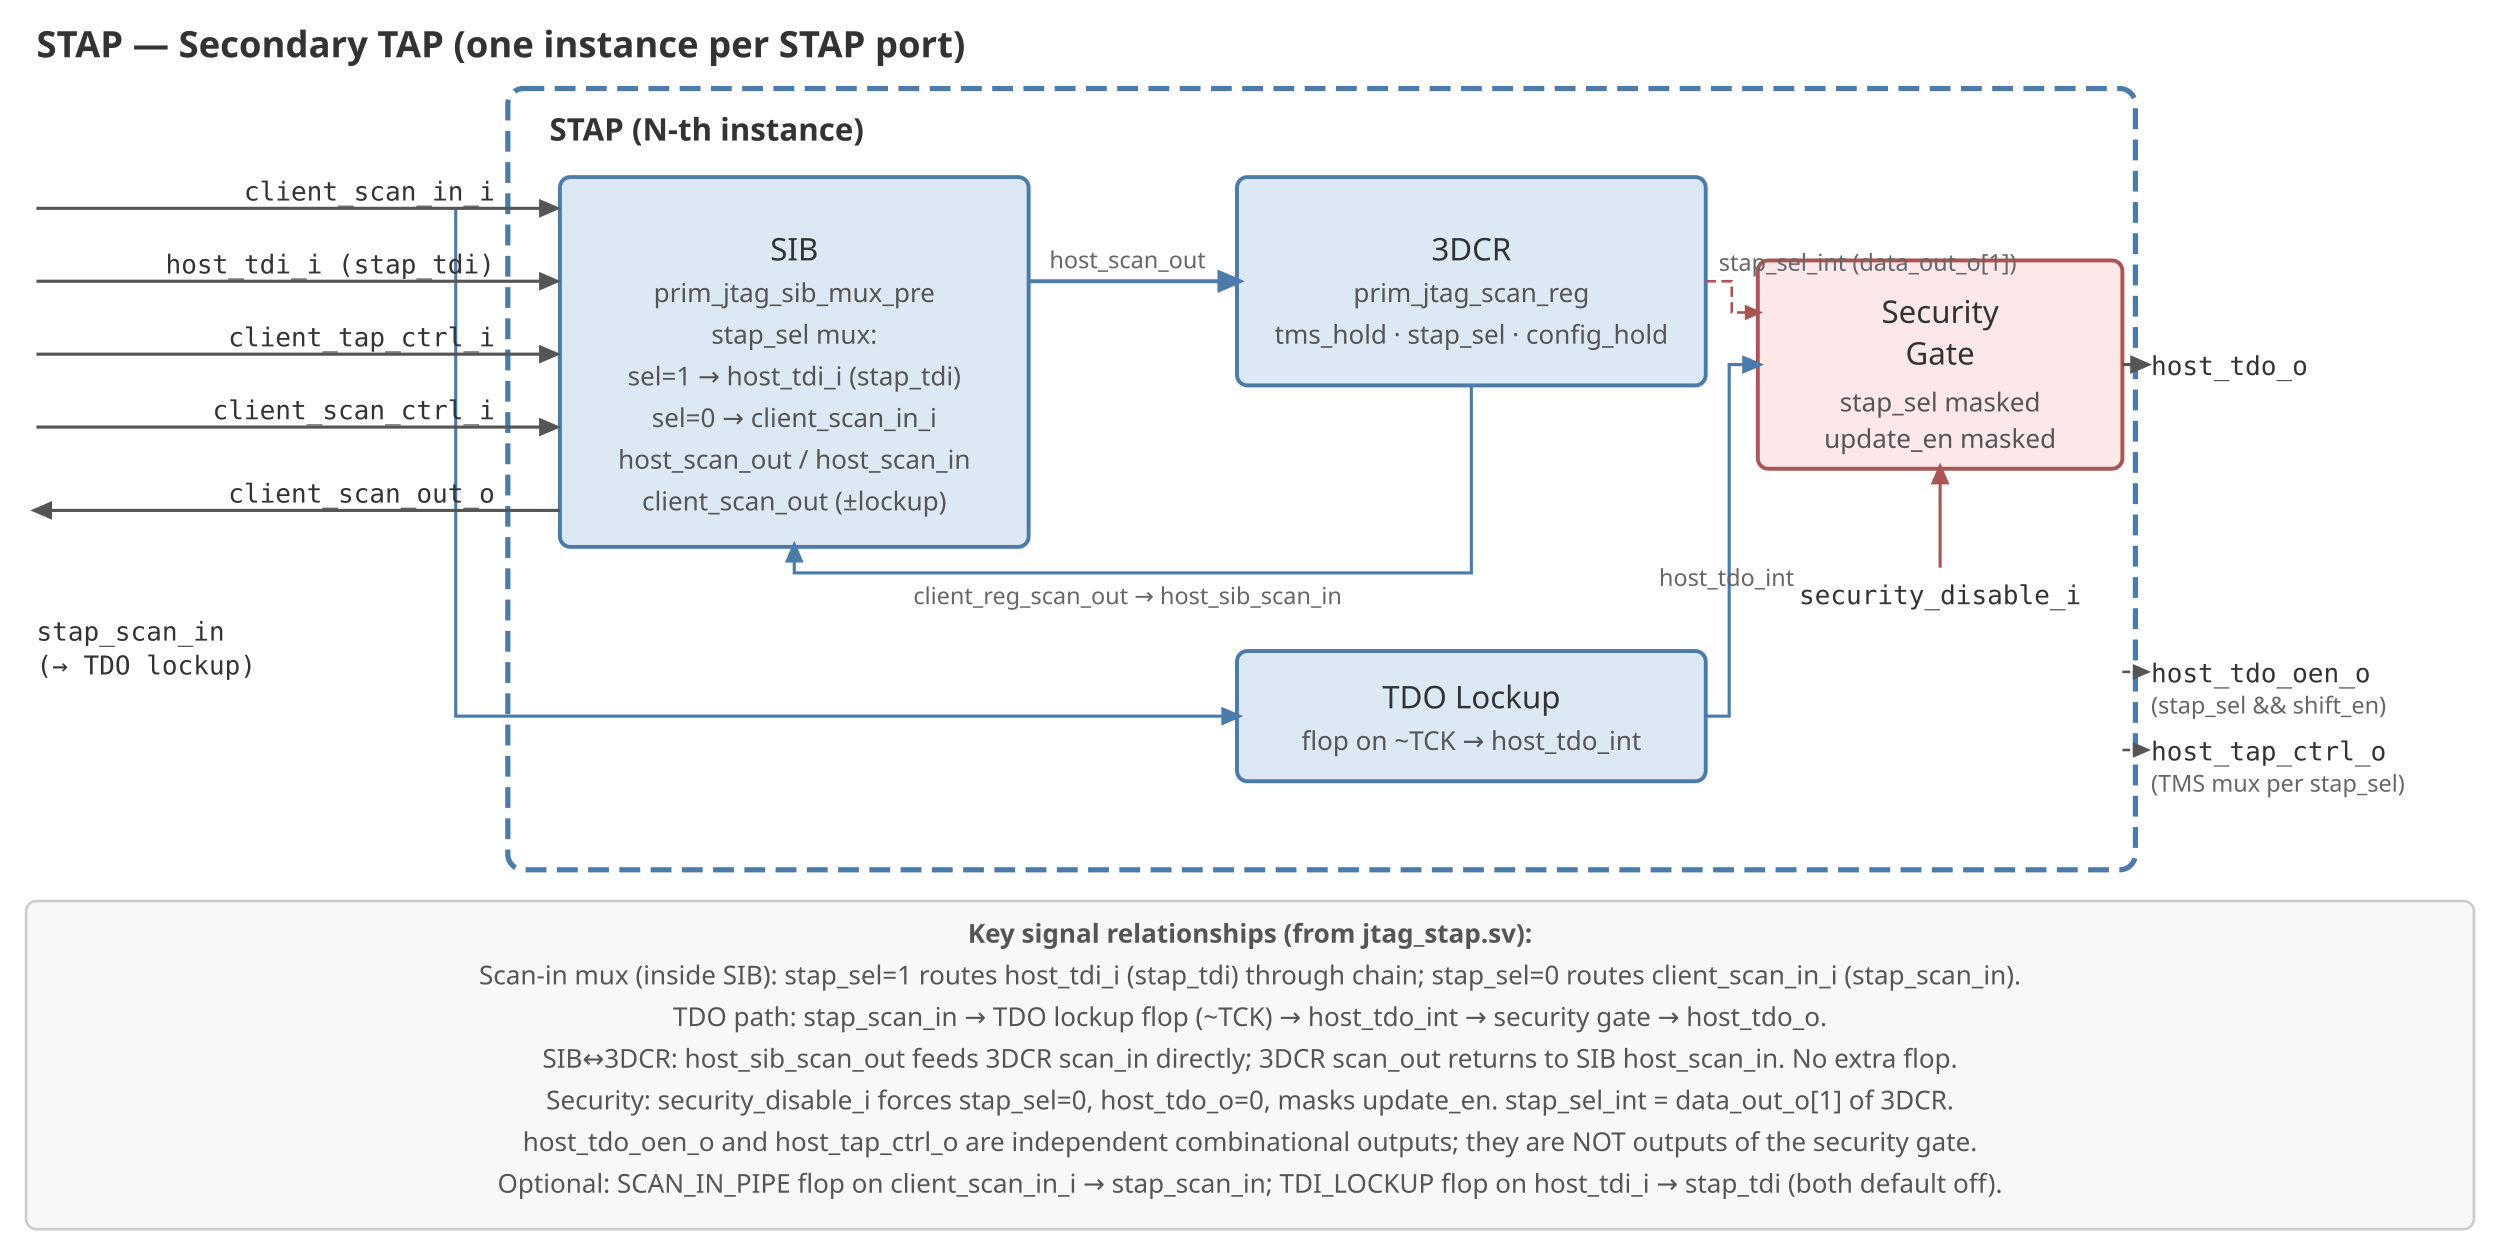
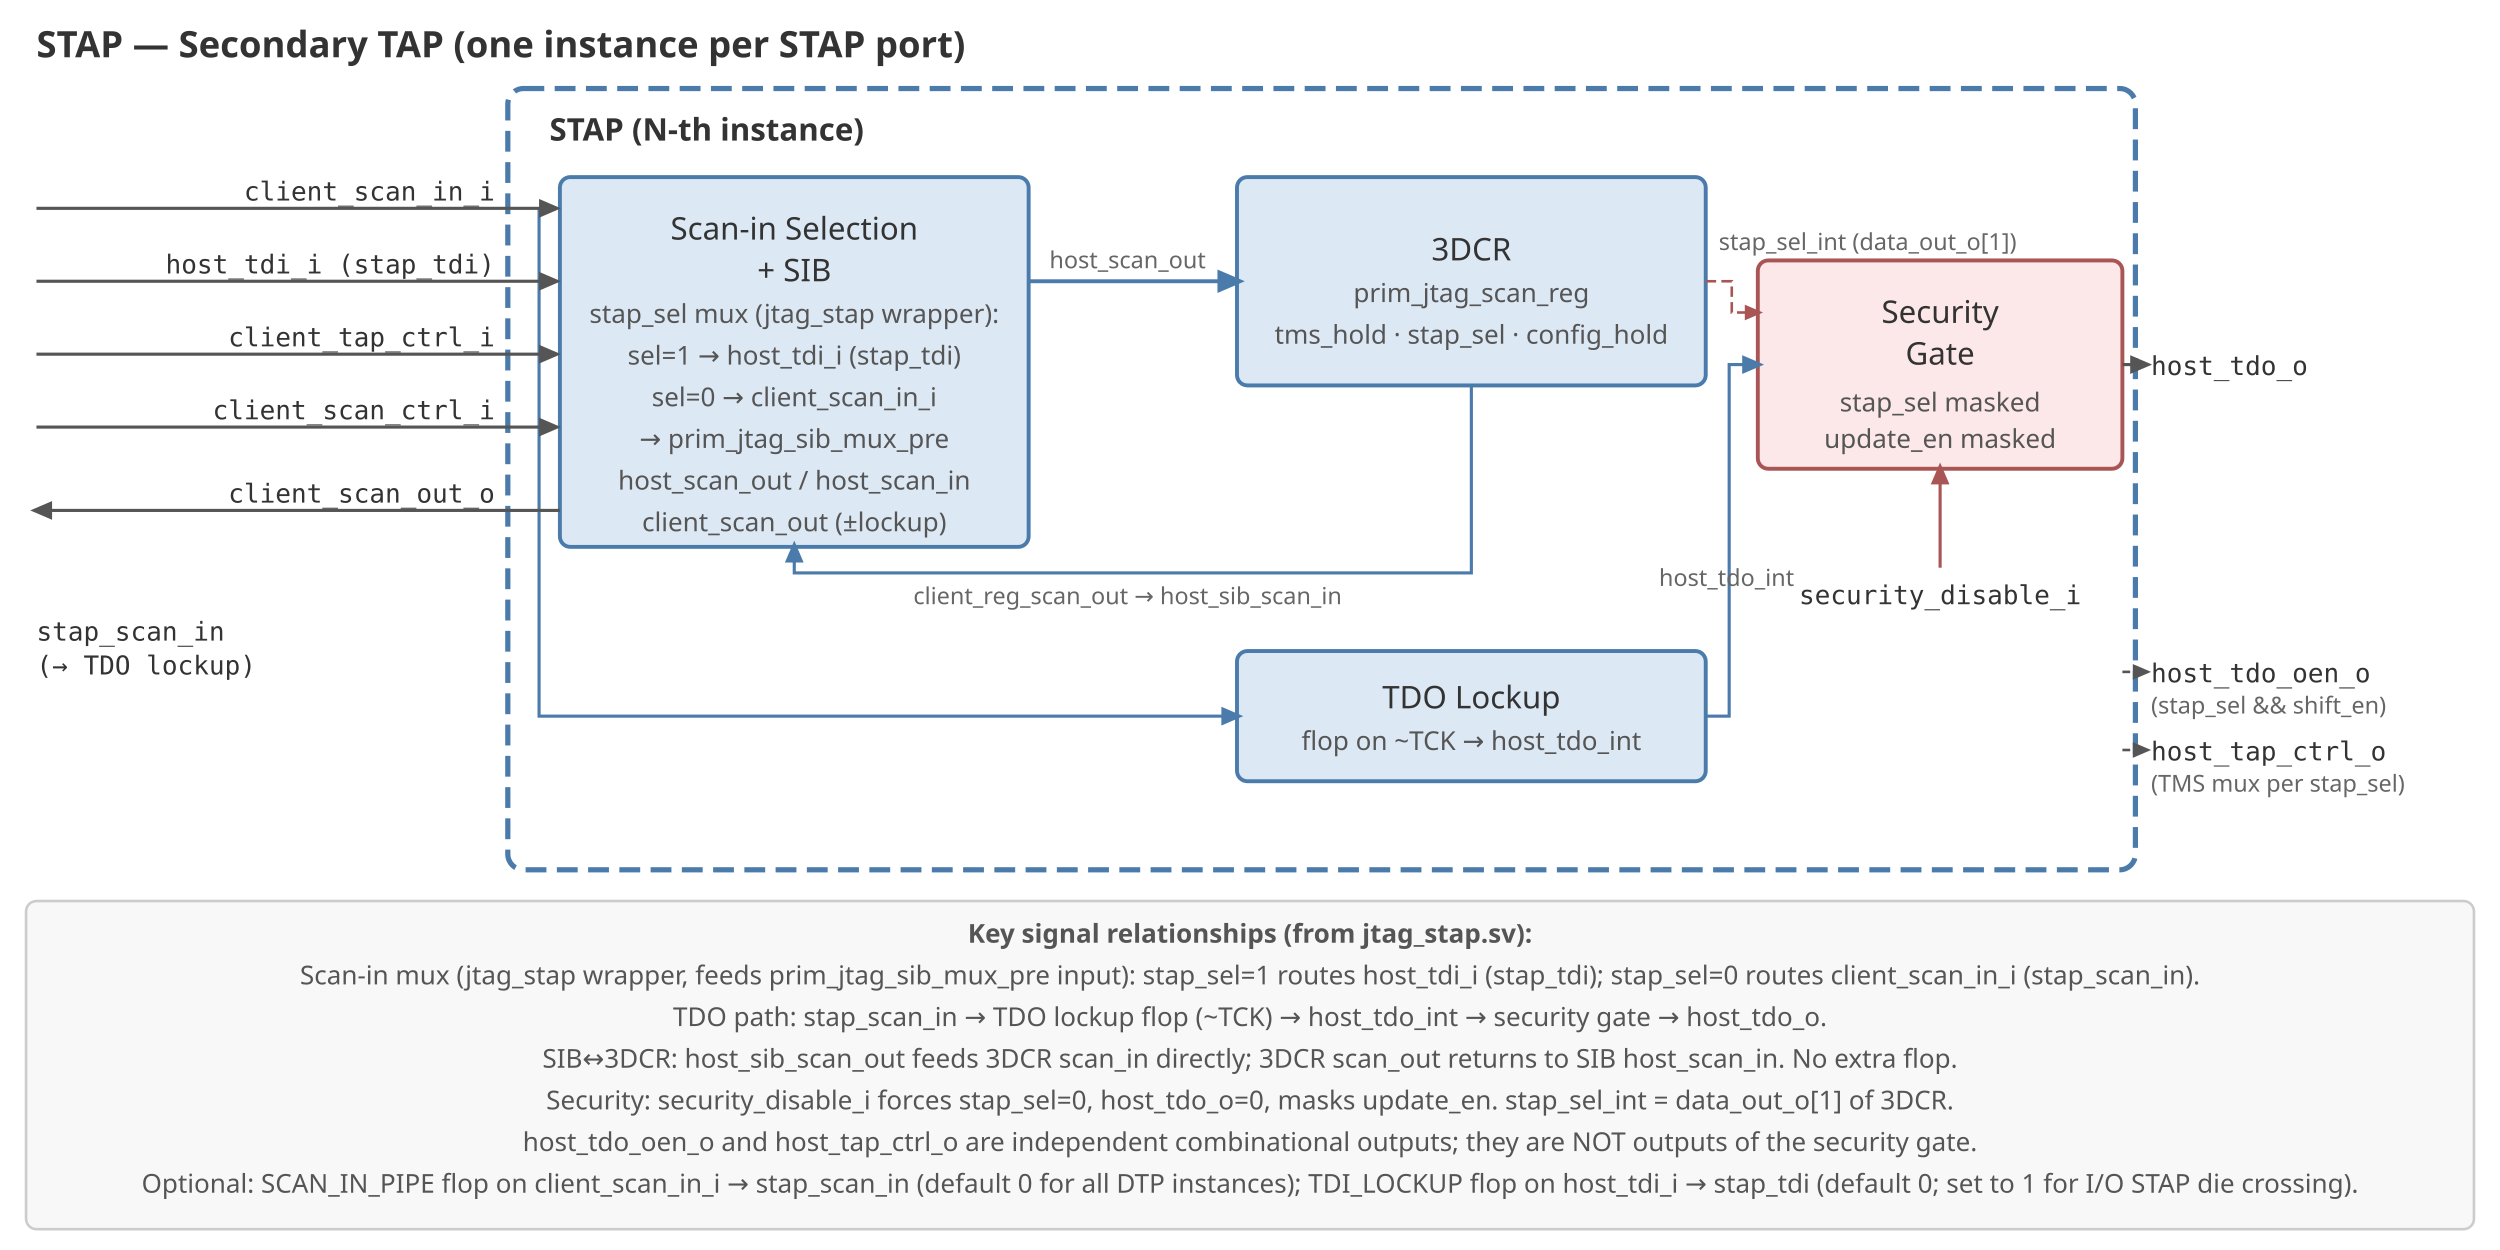
<svg xmlns="http://www.w3.org/2000/svg" version="1.1" width="960" height="480" viewBox="0 0 960 480">
  <defs>
    <style>
      text { font-family: sans-serif; fill: #333333; }
      .title  { font-size: 14px; font-weight: bold; }
      .label  { font-size: 12px; }
      .small  { font-size: 10px; fill: #555555; }
      .port   { font-size: 10px; font-family: monospace; fill: #333333; }
      .note   { font-size: 9px; fill: #666666; }
    </style>
    <marker id="arr" markerWidth="7" markerHeight="7" refX="5" refY="3" orient="auto">
      <path d="M0,0 L0,6 L7,3 z" fill="#4a7baa" />
    </marker>
    <marker id="arr-g" markerWidth="7" markerHeight="7" refX="5" refY="3" orient="auto">
      <path d="M0,0 L0,6 L7,3 z" fill="#555555" />
    </marker>
    <marker id="arr-r" markerWidth="7" markerHeight="7" refX="5" refY="3" orient="auto">
      <path d="M0,0 L0,6 L7,3 z" fill="#aa5555" />
    </marker>
  </defs>
  <text x="14" y="22" class="title">STAP — Secondary TAP (one instance per STAP port)</text>
  <rect x="195" y="34" width="625" height="300" rx="6" fill="none" stroke="#4a7baa" stroke-width="2" stroke-dasharray="8 4" />
  <text x="211" y="54" class="label" font-weight="bold" fill="#4a7baa">STAP (N-th instance)</text>
  <rect x="215" y="68" width="180" height="142" rx="4" fill="#dce8f4" stroke="#4a7baa" stroke-width="1.5" />
-   <text x="305" y="100" class="label" text-anchor="middle">SIB</text>
-   <text x="305" y="116" class="small" text-anchor="middle">prim_jtag_sib_mux_pre</text>
-   <text x="305" y="132" class="small" text-anchor="middle">stap_sel mux:</text>
-   <text x="305" y="148" class="small" text-anchor="middle">sel=1 → host_tdi_i (stap_tdi)</text>
-   <text x="305" y="164" class="small" text-anchor="middle">sel=0 → client_scan_in_i</text>
-   <text x="305" y="180" class="small" text-anchor="middle">host_scan_out / host_scan_in</text>
-   <text x="305" y="196" class="small" text-anchor="middle">client_scan_out (±lockup)</text>
+   <text x="305" y="92" class="label" text-anchor="middle">Scan-in Selection</text>
+   <text x="305" y="108" class="label" text-anchor="middle">+ SIB</text>
+   <text x="305" y="124" class="small" text-anchor="middle">stap_sel mux (jtag_stap wrapper):</text>
+   <text x="305" y="140" class="small" text-anchor="middle">sel=1 → host_tdi_i (stap_tdi)</text>
+   <text x="305" y="156" class="small" text-anchor="middle">sel=0 → client_scan_in_i</text>
+   <text x="305" y="172" class="small" text-anchor="middle">→ prim_jtag_sib_mux_pre</text>
+   <text x="305" y="188" class="small" text-anchor="middle">host_scan_out / host_scan_in</text>
+   <text x="305" y="204" class="small" text-anchor="middle">client_scan_out (±lockup)</text>
  <rect x="475" y="68" width="180" height="80" rx="4" fill="#dce8f4" stroke="#4a7baa" stroke-width="1.5" />
  <text x="565" y="100" class="label" text-anchor="middle">3DCR</text>
  <text x="565" y="116" class="small" text-anchor="middle">prim_jtag_scan_reg</text>
  <text x="565" y="132" class="small" text-anchor="middle">tms_hold · stap_sel · config_hold</text>
  <line x1="395" y1="108" x2="475" y2="108" stroke="#4a7baa" stroke-width="1.5" marker-end="url(#arr)" />
  <text x="433" y="103" class="note" text-anchor="middle">host_scan_out</text>
  <polyline points="565,148 565,220 305,220 305,210" fill="none" stroke="#4a7baa" stroke-width="1.2" marker-end="url(#arr)" />
  <text x="433" y="232" class="note" text-anchor="middle">client_reg_scan_out → host_sib_scan_in</text>
  <rect x="475" y="250" width="180" height="50" rx="4" fill="#dce8f4" stroke="#4a7baa" stroke-width="1.5" />
  <text x="565" y="272" class="label" text-anchor="middle">TDO Lockup</text>
  <text x="565" y="288" class="small" text-anchor="middle">flop on ~TCK → host_tdo_int</text>
-   <polyline points="175,80 175,275 475,275" fill="none" stroke="#4a7baa" stroke-width="1.2" marker-end="url(#arr)" />
+   <polyline points="207,80 207,275 475,275" fill="none" stroke="#4a7baa" stroke-width="1.2" marker-end="url(#arr)" />
  <text x="14" y="246" class="port">stap_scan_in</text>
  <text x="14" y="259" class="port">(→ TDO lockup)</text>
  <rect x="675" y="100" width="140" height="80" rx="4" fill="#fce8e8" stroke="#aa5555" stroke-width="1.5" />
  <text x="745" y="124" class="label" text-anchor="middle" fill="#aa5555">Security</text>
  <text x="745" y="140" class="label" text-anchor="middle" fill="#aa5555">Gate</text>
  <text x="745" y="158" class="small" text-anchor="middle">stap_sel masked</text>
  <text x="745" y="172" class="small" text-anchor="middle">update_en masked</text>
  <polyline points="655,275 664,275 664,140 675,140" fill="none" stroke="#4a7baa" stroke-width="1.2" marker-end="url(#arr)" />
  <text x="663" y="225" class="note" text-anchor="middle">host_tdo_int</text>
  <line x1="745" y1="218" x2="745" y2="180" stroke="#aa5555" stroke-width="1.2" marker-end="url(#arr-r)" />
  <text x="745" y="232" class="port" text-anchor="middle" fill="#aa5555">security_disable_i</text>
  <polyline points="655,108 665,108 665,120 675,120" fill="none" stroke="#aa5555" stroke-width="1" stroke-dasharray="4 2" marker-end="url(#arr-r)" />
-   <text x="660" y="104" class="note" text-anchor="start">stap_sel_int (data_out_o[1])</text>
+   <text x="660" y="96" class="note" text-anchor="start">stap_sel_int (data_out_o[1])</text>
  <text x="190" y="77" class="port" text-anchor="end">client_scan_in_i</text>
  <line x1="14" y1="80" x2="213" y2="80" stroke="#555555" stroke-width="1.2" marker-end="url(#arr-g)" />
  <text x="190" y="105" class="port" text-anchor="end">host_tdi_i  (stap_tdi)</text>
  <line x1="14" y1="108" x2="213" y2="108" stroke="#555555" stroke-width="1.2" marker-end="url(#arr-g)" />
  <text x="190" y="133" class="port" text-anchor="end">client_tap_ctrl_i</text>
  <line x1="14" y1="136" x2="213" y2="136" stroke="#555555" stroke-width="1.2" marker-end="url(#arr-g)" />
  <text x="190" y="161" class="port" text-anchor="end">client_scan_ctrl_i</text>
  <line x1="14" y1="164" x2="213" y2="164" stroke="#555555" stroke-width="1.2" marker-end="url(#arr-g)" />
  <text x="190" y="193" class="port" text-anchor="end">client_scan_out_o</text>
  <line x1="215" y1="196" x2="14" y2="196" stroke="#555555" stroke-width="1.2" marker-end="url(#arr-g)" />
  <text x="826" y="144" class="port">host_tdo_o</text>
  <line x1="815" y1="140" x2="824" y2="140" stroke="#555555" stroke-width="1.2" marker-end="url(#arr-g)" />
  <text x="826" y="262" class="port">host_tdo_oen_o</text>
  <text x="826" y="274" class="note">(stap_sel &amp;&amp; shift_en)</text>
  <line x1="815" y1="258" x2="824" y2="258" stroke="#555555" stroke-width="1" stroke-dasharray="3 2" marker-end="url(#arr-g)" />
  <text x="826" y="292" class="port">host_tap_ctrl_o</text>
  <text x="826" y="304" class="note">(TMS mux per stap_sel)</text>
  <line x1="815" y1="288" x2="824" y2="288" stroke="#555555" stroke-width="1" stroke-dasharray="3 2" marker-end="url(#arr-g)" />
  <rect x="10" y="346" width="940" height="126" rx="4" fill="#f8f8f8" stroke="#cccccc" stroke-width="1" />
  <text x="480" y="362" class="small" text-anchor="middle" font-weight="bold">
    Key signal relationships (from jtag_stap.sv):
  </text>
  <text x="480" y="378" class="small" text-anchor="middle">
-     Scan-in mux (inside SIB): stap_sel=1 routes host_tdi_i (stap_tdi) through chain; stap_sel=0 routes client_scan_in_i (stap_scan_in).
+     Scan-in mux (jtag_stap wrapper, feeds prim_jtag_sib_mux_pre input): stap_sel=1 routes host_tdi_i (stap_tdi); stap_sel=0 routes client_scan_in_i (stap_scan_in).
  </text>
  <text x="480" y="394" class="small" text-anchor="middle">
    TDO path: stap_scan_in → TDO lockup flop (~TCK) → host_tdo_int → security gate → host_tdo_o.
  </text>
  <text x="480" y="410" class="small" text-anchor="middle">
    SIB↔3DCR: host_sib_scan_out feeds 3DCR scan_in directly; 3DCR scan_out returns to SIB host_scan_in. No extra flop.
  </text>
  <text x="480" y="426" class="small" text-anchor="middle">
    Security: security_disable_i forces stap_sel=0, host_tdo_o=0, masks update_en. stap_sel_int = data_out_o[1] of 3DCR.
  </text>
  <text x="480" y="442" class="small" text-anchor="middle">
    host_tdo_oen_o and host_tap_ctrl_o are independent combinational outputs; they are NOT outputs of the security gate.
  </text>
  <text x="480" y="458" class="small" text-anchor="middle">
-     Optional: SCAN_IN_PIPE flop on client_scan_in_i → stap_scan_in; TDI_LOCKUP flop on host_tdi_i → stap_tdi (both default off).
+     Optional: SCAN_IN_PIPE flop on client_scan_in_i → stap_scan_in (default 0 for all DTP instances); TDI_LOCKUP flop on host_tdi_i → stap_tdi (default 0; set to 1 for I/O STAP die crossing).
  </text>
</svg>
